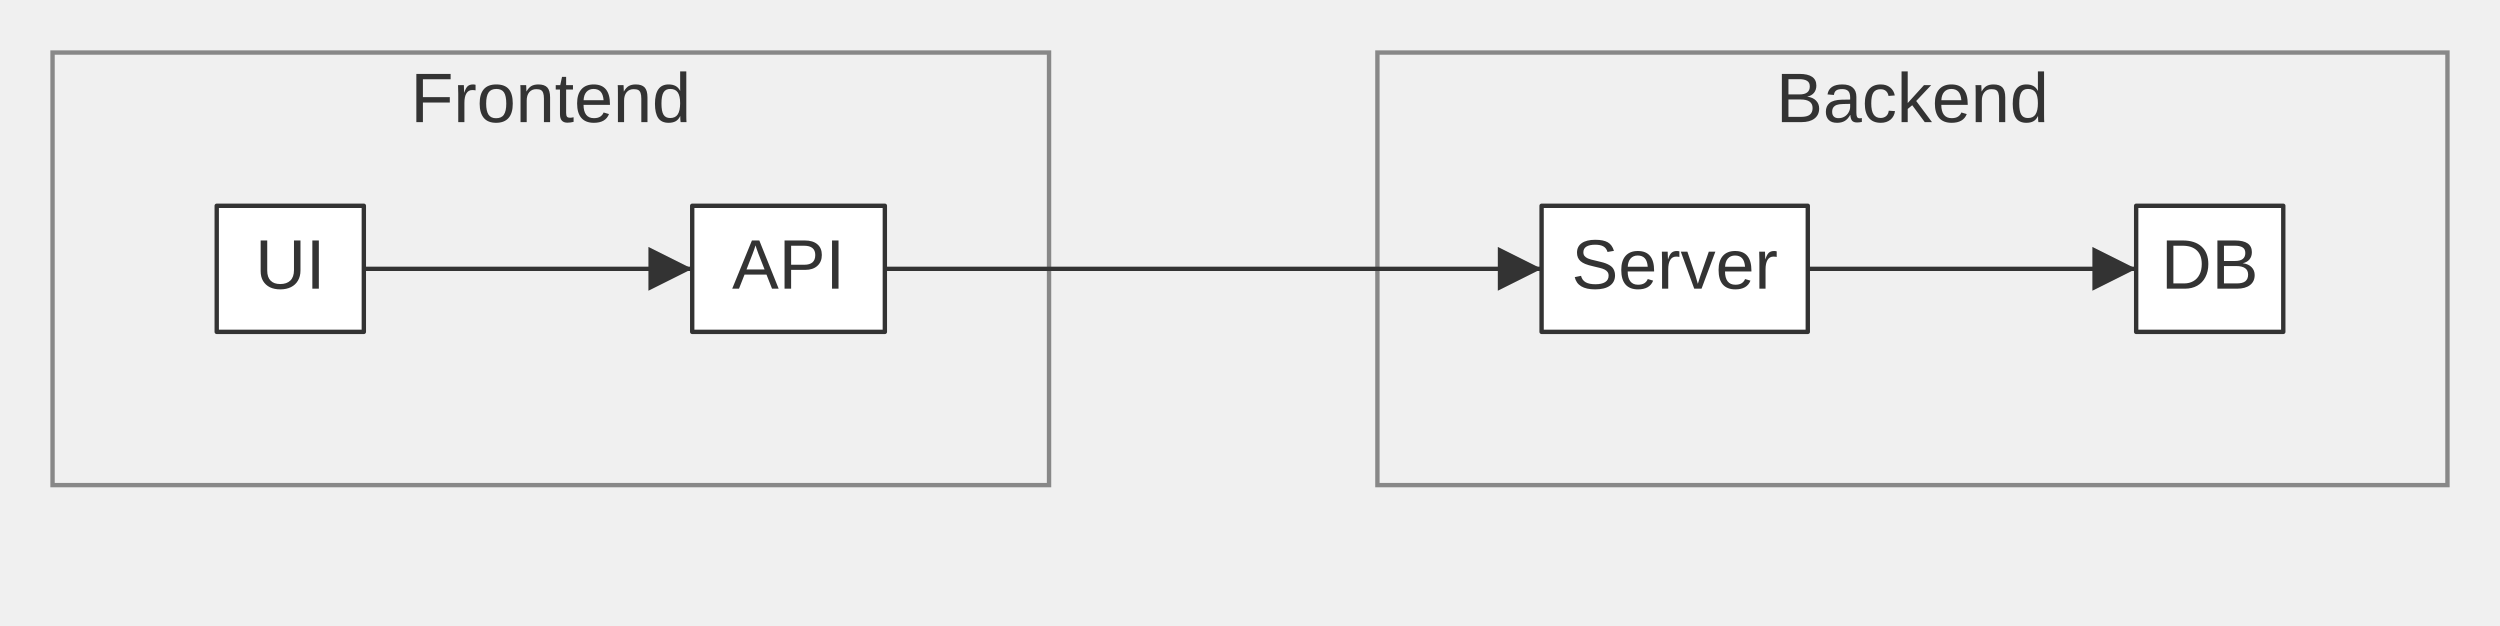
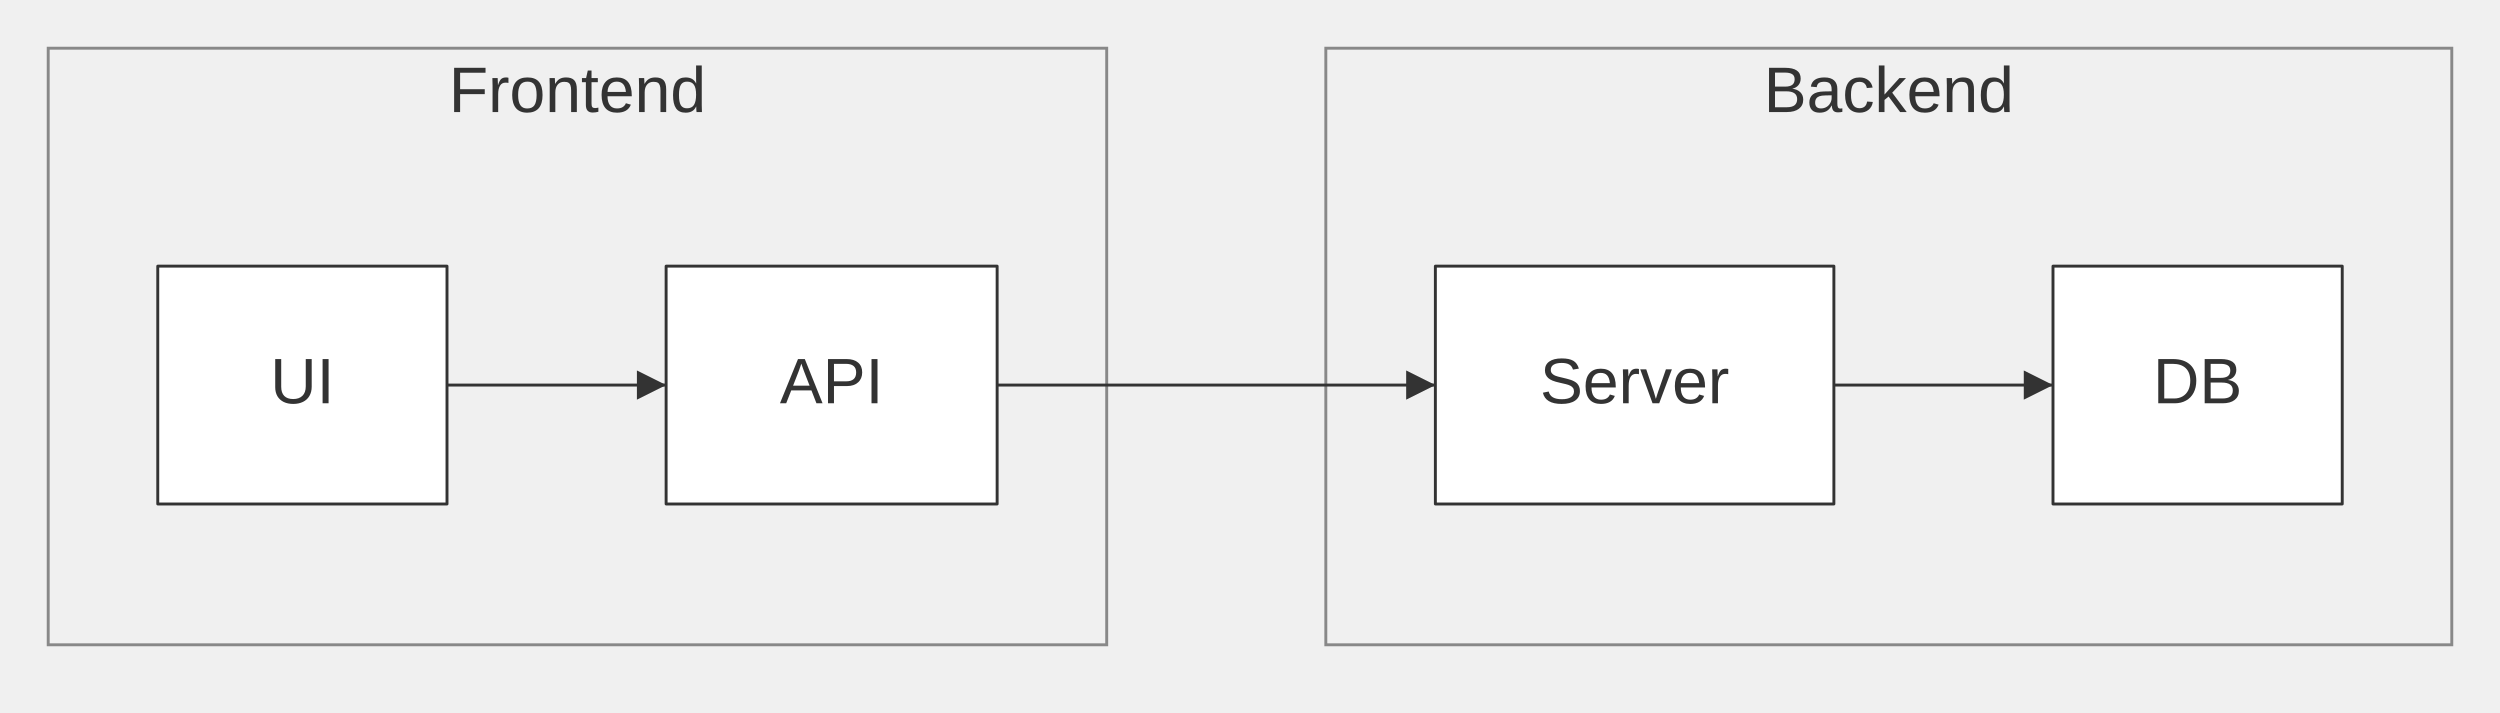
- <svg xmlns="http://www.w3.org/2000/svg" width="571.00" height="142.80" viewBox="0 0 571.00 142.80" font-family="&quot;trebuchet ms&quot;, verdana, arial, sans-serif" font-size="16.00">
+ <svg xmlns="http://www.w3.org/2000/svg" width="855.70" height="244.00" viewBox="0 0 855.70 244.00" font-family="&quot;trebuchet ms&quot;, verdana, arial, sans-serif" font-size="22.00">
  <defs>
    <marker id="arrowhead" viewBox="0 0 10.00 10.00" refX="10.00" refY="5.00" markerWidth="10.00" markerHeight="10.00" orient="auto-start-reverse" markerUnits="userSpaceOnUse">
      <path d="M0,0 L10.00,5.00 L0,10.00 Z" fill="#333" />
    </marker>
  </defs>
-   <g transform="translate(4.00,4.00)">
+   <g transform="translate(8.50,48.10)">
    <g class="clusters">
-       <rect class="subgraph" x="8.00" y="8.00" width="227.60" height="98.80" fill="none" stroke="#888" stroke-width="1.00" />
-       <text x="121.80" y="12.80" text-anchor="middle" dominant-baseline="hanging" fill="#333">Frontend</text>
-       <rect class="subgraph" x="310.60" y="8.00" width="244.40" height="98.80" fill="none" stroke="#888" stroke-width="1.00" />
-       <text x="432.80" y="12.80" text-anchor="middle" dominant-baseline="hanging" fill="#333">Backend</text>
+       <rect class="subgraph" x="8.00" y="-31.60" width="362.30" height="204.20" fill="none" stroke="#888" stroke-width="1.00" />
+       <text x="189.15" y="-25.00" text-anchor="middle" dominant-baseline="hanging" fill="#333">Frontend</text>
+       <rect class="subgraph" x="445.30" y="-31.60" width="385.40" height="204.20" fill="none" stroke="#888" stroke-width="1.00" />
+       <text x="638.00" y="-25.00" text-anchor="middle" dominant-baseline="hanging" fill="#333">Backend</text>
    </g>
    <g class="edgePaths">
-       <path d="M79.10,57.40 L116.60,57.40 L154.10,57.40" stroke="#333" stroke-width="1.00" fill="none" stroke-linecap="round" stroke-linejoin="round" marker-end="url(#arrowhead)" />
-       <path d="M408.90,57.40 L446.40,57.40 L483.90,57.40" stroke="#333" stroke-width="1.00" fill="none" stroke-linecap="round" stroke-linejoin="round" marker-end="url(#arrowhead)" />
-       <path d="M198.10,57.40 L235.60,57.40 L273.10,57.40 L310.60,57.40 L348.10,57.40" stroke="#333" stroke-width="1.00" fill="none" stroke-linecap="round" stroke-linejoin="round" marker-end="url(#arrowhead)" />
+       <path d="M144.50,83.70 L182.00,83.70 L219.50,83.70" stroke="#333" stroke-width="1.00" fill="none" stroke-linecap="round" stroke-linejoin="round" marker-end="url(#arrowhead)" />
+       <path d="M619.20,83.70 L656.70,83.70 L694.20,83.70" stroke="#333" stroke-width="1.00" fill="none" stroke-linecap="round" stroke-linejoin="round" marker-end="url(#arrowhead)" />
+       <path d="M332.80,83.70 L370.30,83.70 L407.80,83.70 L445.30,83.70 L482.80,83.70" stroke="#333" stroke-width="1.00" fill="none" stroke-linecap="round" stroke-linejoin="round" marker-end="url(#arrowhead)" />
    </g>
    <g class="edgeLabels">
    </g>
    <g class="nodes">
-       <rect x="45.50" y="43.00" width="33.60" height="28.80" fill="white" stroke="#333" stroke-width="1.00" stroke-linejoin="round" />
-       <text x="62.30" y="57.40" text-anchor="middle" dominant-baseline="middle" fill="#333">UI</text>
-       <rect x="154.10" y="43.00" width="44.00" height="28.80" fill="white" stroke="#333" stroke-width="1.00" stroke-linejoin="round" />
-       <text x="176.10" y="57.40" text-anchor="middle" dominant-baseline="middle" fill="#333">API</text>
-       <rect x="348.10" y="43.00" width="60.80" height="28.80" fill="white" stroke="#333" stroke-width="1.00" stroke-linejoin="round" />
-       <text x="378.50" y="57.40" text-anchor="middle" dominant-baseline="middle" fill="#333">Server</text>
-       <rect x="483.90" y="43.00" width="33.60" height="28.80" fill="white" stroke="#333" stroke-width="1.00" stroke-linejoin="round" />
-       <text x="500.70" y="57.40" text-anchor="middle" dominant-baseline="middle" fill="#333">DB</text>
+       <rect x="45.50" y="43.00" width="99.00" height="81.40" fill="white" stroke="#333" stroke-width="1.00" stroke-linejoin="round" />
+       <text x="95.00" y="83.70" text-anchor="middle" dominant-baseline="middle" fill="#333">UI</text>
+       <rect x="219.50" y="43.00" width="113.30" height="81.40" fill="white" stroke="#333" stroke-width="1.00" stroke-linejoin="round" />
+       <text x="276.15" y="83.70" text-anchor="middle" dominant-baseline="middle" fill="#333">API</text>
+       <rect x="482.80" y="43.00" width="136.40" height="81.40" fill="white" stroke="#333" stroke-width="1.00" stroke-linejoin="round" />
+       <text x="551.00" y="83.70" text-anchor="middle" dominant-baseline="middle" fill="#333">Server</text>
+       <rect x="694.20" y="43.00" width="99.00" height="81.40" fill="white" stroke="#333" stroke-width="1.00" stroke-linejoin="round" />
+       <text x="743.70" y="83.70" text-anchor="middle" dominant-baseline="middle" fill="#333">DB</text>
    </g>
  </g>
</svg>
